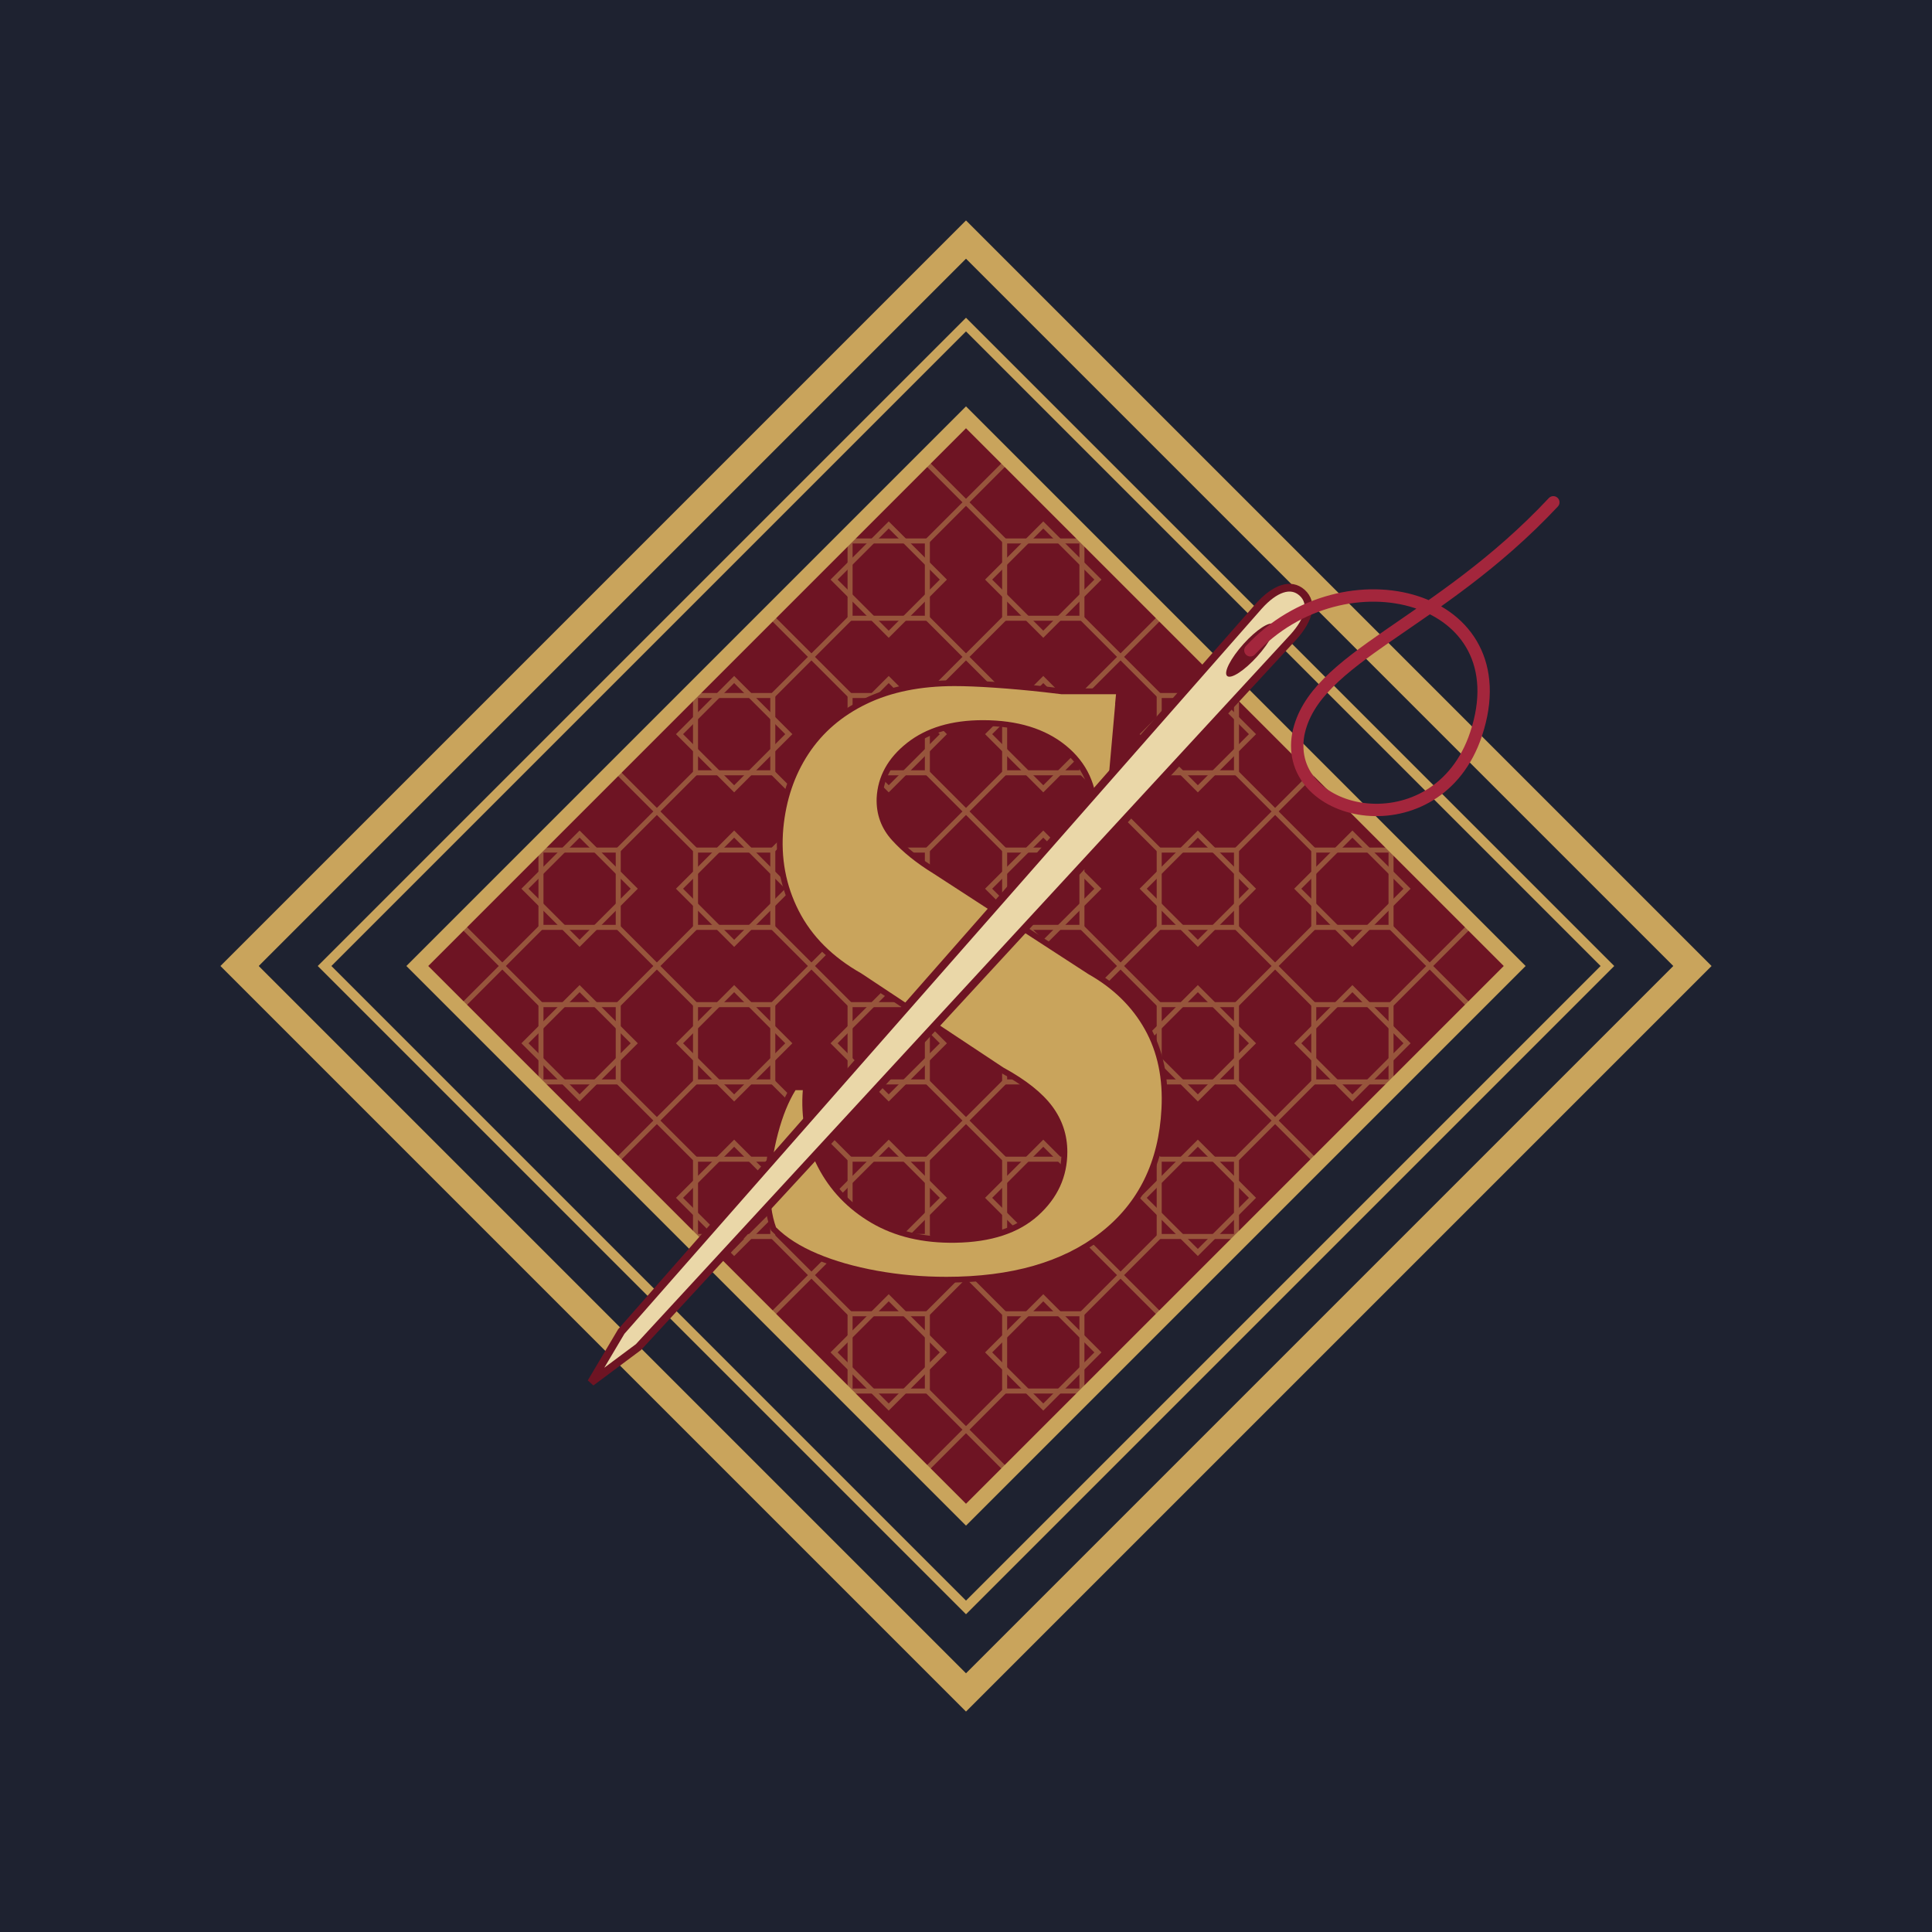
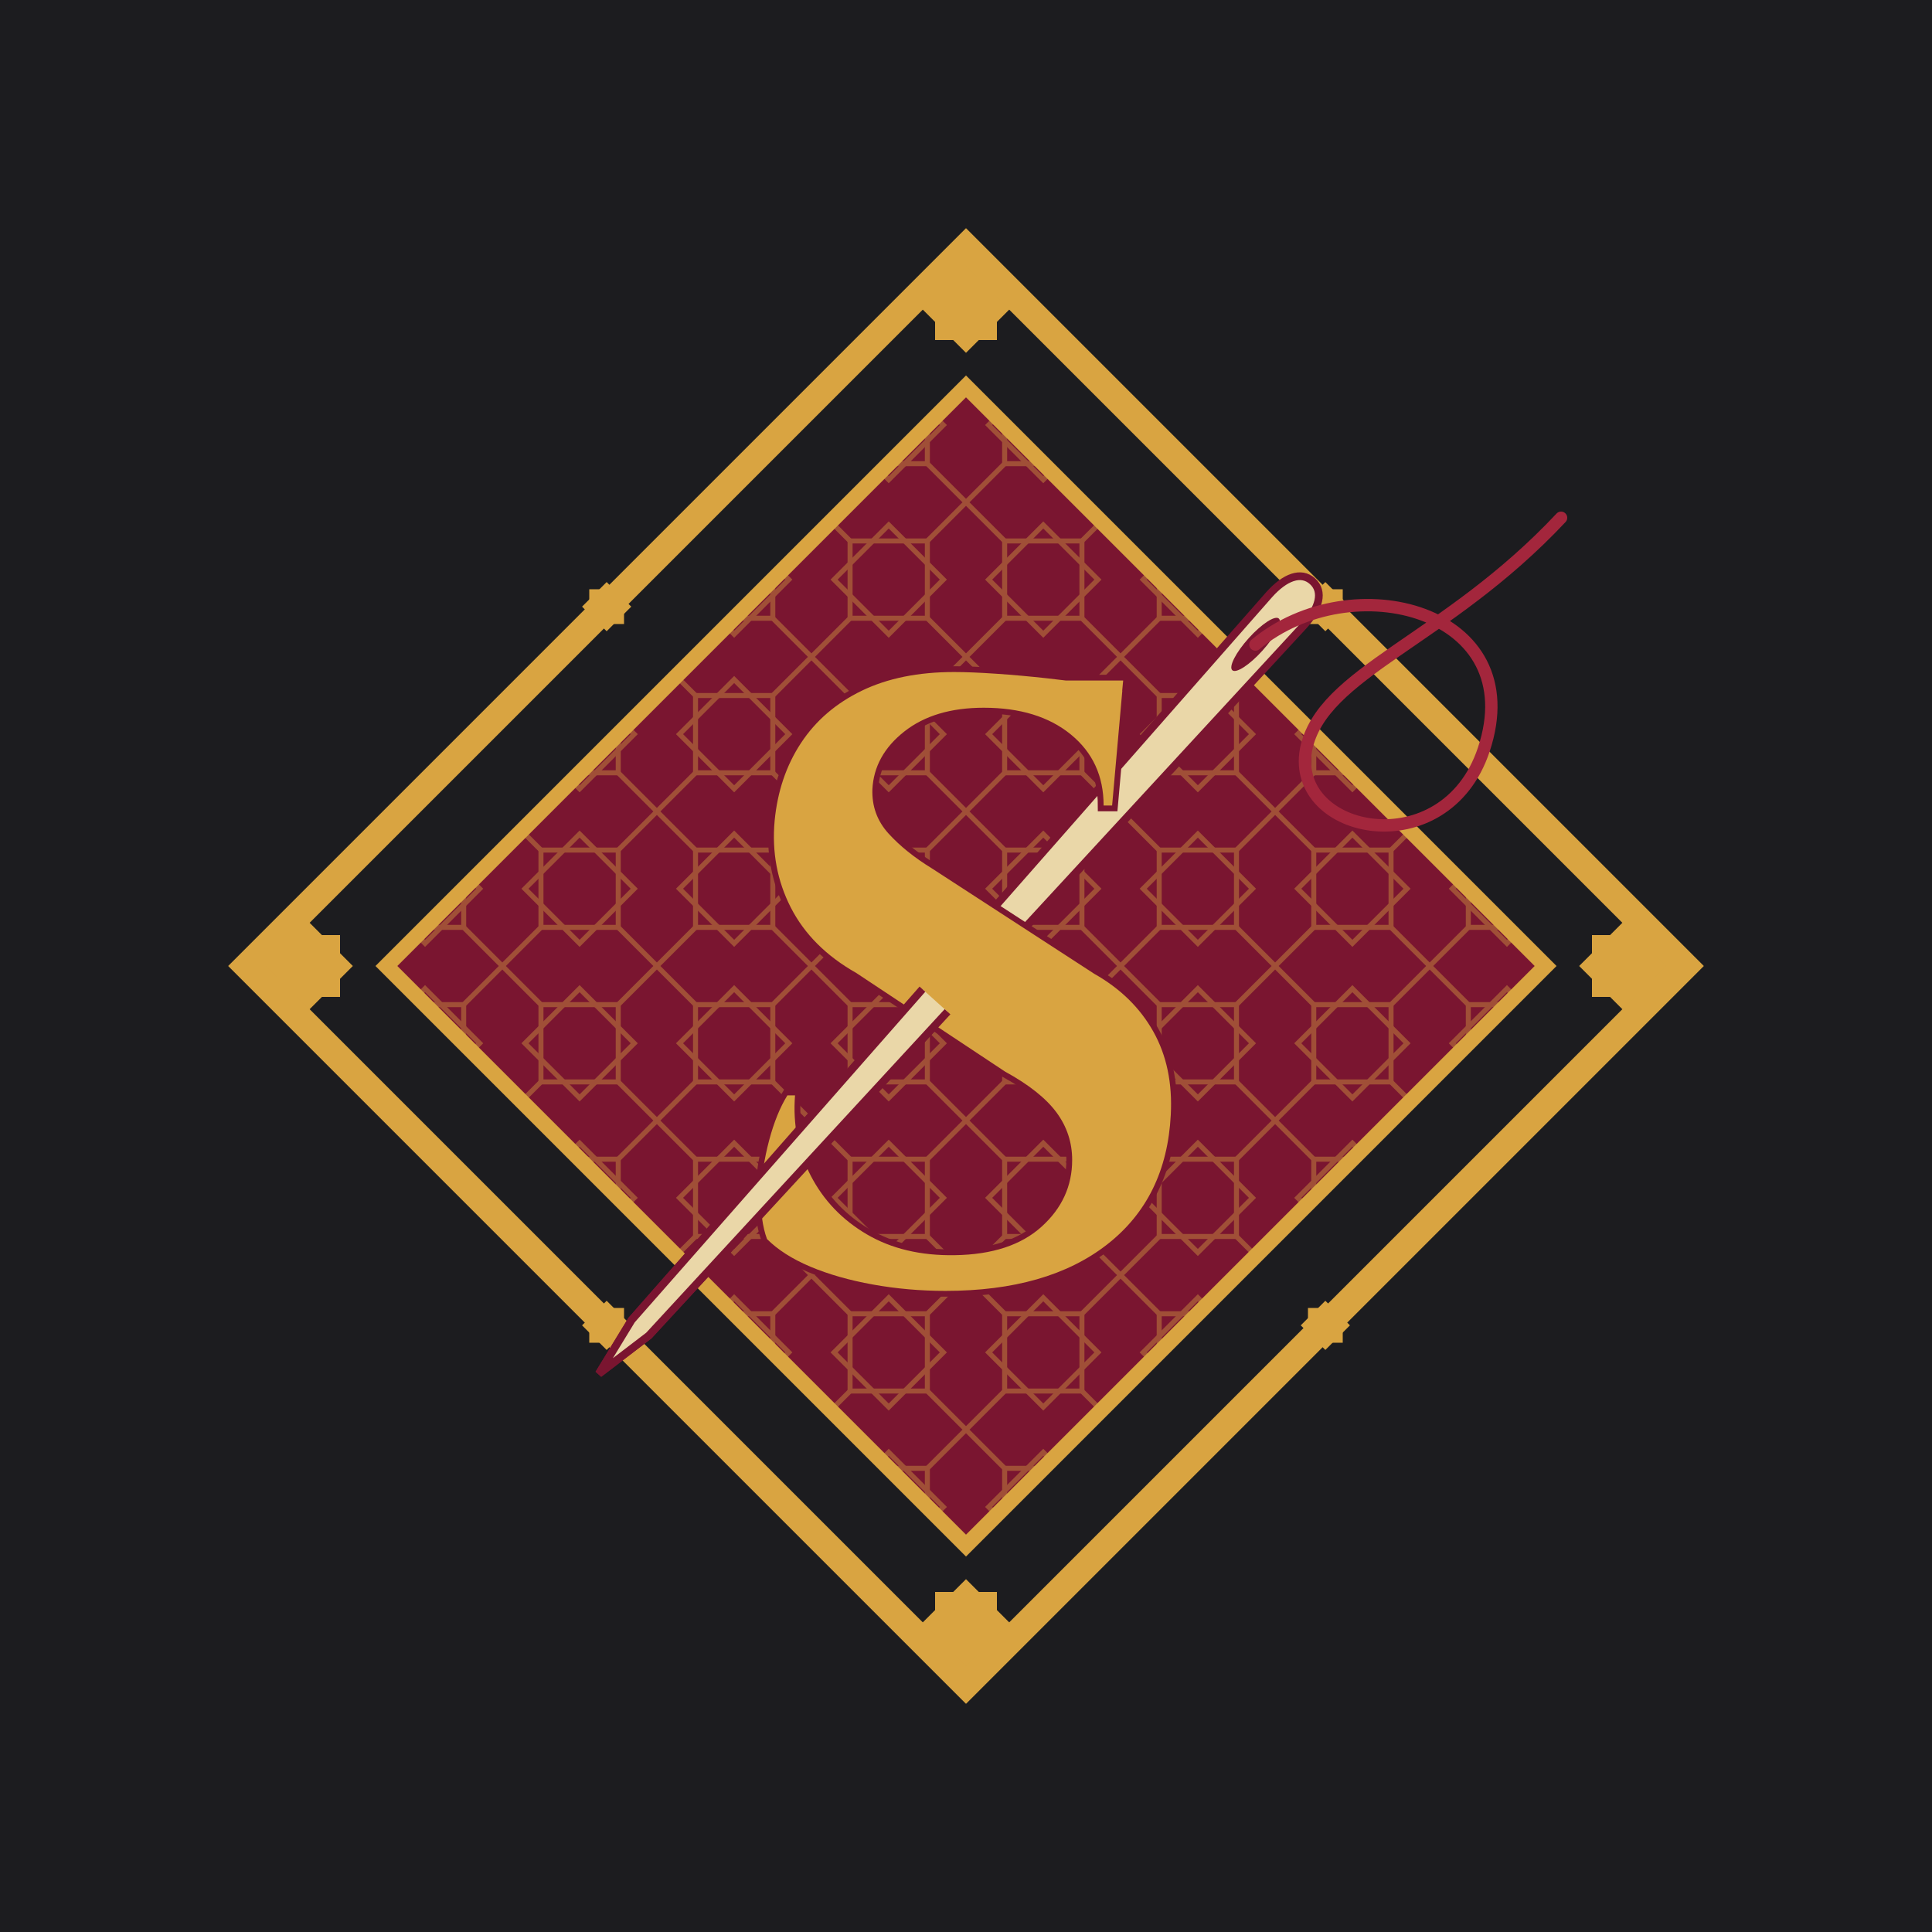
<svg xmlns="http://www.w3.org/2000/svg" viewBox="0 0 1080.00 1080.00" width="1080" height="1080">
-   <rect width="100%" height="100%" fill="#1E2230" />
+   <rect width="100%" height="100%" fill="#1C1C1F" />
  <g transform="translate(108.00,108.00) scale(2.16)">
    <defs>
      <pattern id="zp2" width="40" height="40" patternUnits="userSpaceOnUse">
-         <g fill="none" stroke="#C9A45C" stroke-width="1.3" opacity=".45">
+         <g fill="none" stroke="#D9A441" stroke-width="1.3" opacity=".4">
          <rect x="10" y="10" width="20" height="20" />
          <rect x="10" y="10" width="20" height="20" transform="rotate(45 20 20)" />
          <path d="M0 0 L10 10 M40 0 L30 10 M0 40 L10 30 M40 40 L30 30" />
        </g>
      </pattern>
      <clipPath id="cp2">
-         <polygon points="200.0,58.0 342.0,200.0 200.0,342.0 58.0,200.0" />
+         <polygon points="200.0,50.0 350.0,200.0 200.0,350.0 50.0,200.0" />
      </clipPath>
    </defs>
-     <polygon points="200.0,58.0 342.0,200.0 200.0,342.0 58.0,200.0" fill="#6E1423" />
+     <polygon points="200.0,50.0 350.0,200.0 200.0,350.0 50.0,200.0" fill="#7A1530" />
    <rect width="400.0" height="400.0" fill="url(#zp2)" clip-path="url(#cp2)" />
-     <polygon points="200.0,12.0 388.0,200.0 200.0,388.0 12.0,200.0" fill="none" stroke="#C9A45C" stroke-width="7" />
-     <polygon points="200.0,34.0 366.0,200.0 200.0,366.0 34.0,200.0" fill="none" stroke="#C9A45C" stroke-width="2.5" />
-     <polygon points="200.0,58.0 342.0,200.0 200.0,342.0 58.0,200.0" fill="none" stroke="#C9A45C" stroke-width="4" />
-     <path fill="#C9A45C" stroke="#6E1423" stroke-width="3" paint-order="stroke" d="M197.036 127.56Q201.236 127.56 207.431 127.98Q213.626 128.4 220.241 129.135Q226.856 129.87 231.791 130.605Q236.726 131.34 238.616 132.18L236.096 160.53H233.996Q233.996 149.61 225.911 142.995Q217.826 136.38 204.386 136.38Q192.206 136.38 184.751 142.26Q177.296 148.14 176.876 156.54Q176.666 162.84 180.866 167.46Q185.066 172.08 191.576 176.07L231.686 202.11Q241.346 207.57 246.281 216.39Q251.216 225.21 250.586 236.97Q249.536 257.55 234.836 268.995Q220.136 280.44 194.936 280.44Q185.696 280.44 176.981 278.865Q168.266 277.29 161.546 274.455Q154.826 271.62 150.836 267.63Q149.156 263.01 149.366 256.5Q149.576 249.99 151.361 243.27Q153.146 236.55 155.876 232.14H157.766Q156.926 242.85 161.651 251.985Q166.376 261.12 175.511 266.475Q184.646 271.83 197.246 271.62Q211.106 271.41 218.666 264.585Q226.226 257.76 226.226 248.1Q226.226 241.59 222.341 236.34Q218.456 231.09 209.636 226.26L172.886 201.9Q161.756 195.6 156.716 185.73Q151.676 175.86 152.726 164.31Q153.776 153.39 159.236 145.095Q164.696 136.8 174.251 132.18Q183.806 127.56 197.036 127.56ZM238.826 129.66 238.406 134.07H213.626V129.66Z" />
+     <polygon points="200.0,14.0 386.0,200.0 200.0,386.0 14.0,200.0" fill="none" stroke="#D9A441" stroke-width="7" />
+     <polygon points="200.0,50.0 350.0,200.0 200.0,350.0 50.0,200.0" fill="none" stroke="#D9A441" stroke-width="4" />
+     <rect x="192.0" y="22.0" width="16.0" height="16.0" fill="#D9A441" />
+     <rect x="192.0" y="22.0" width="16.0" height="16.0" fill="#D9A441" transform="rotate(45 200.0 30.0)" />
+     <rect x="362.0" y="192.0" width="16.0" height="16.0" fill="#D9A441" />
+     <rect x="362.0" y="192.0" width="16.0" height="16.0" fill="#D9A441" transform="rotate(45 370.0 200.0)" />
+     <rect x="192.0" y="362.0" width="16.0" height="16.0" fill="#D9A441" />
+     <rect x="192.0" y="362.0" width="16.0" height="16.0" fill="#D9A441" transform="rotate(45 200.0 370.0)" />
+     <rect x="22.0" y="192.0" width="16.0" height="16.0" fill="#D9A441" />
+     <rect x="22.0" y="192.0" width="16.0" height="16.0" fill="#D9A441" transform="rotate(45 30.0 200.0)" />
+     <rect x="288.5" y="102.5" width="9.0" height="9.0" fill="#D9A441" />
+     <rect x="288.5" y="102.5" width="9.0" height="9.0" fill="#D9A441" transform="rotate(45 293.0 107.0)" />
+     <rect x="288.5" y="288.5" width="9.0" height="9.0" fill="#D9A441" />
+     <rect x="288.5" y="288.5" width="9.0" height="9.0" fill="#D9A441" transform="rotate(45 293.0 293.0)" />
+     <rect x="102.5" y="288.5" width="9.0" height="9.0" fill="#D9A441" />
+     <rect x="102.5" y="288.5" width="9.0" height="9.0" fill="#D9A441" transform="rotate(45 107.0 293.0)" />
+     <rect x="102.5" y="102.5" width="9.0" height="9.0" fill="#D9A441" />
+     <rect x="102.5" y="102.5" width="9.0" height="9.0" fill="#D9A441" transform="rotate(45 107.0 107.0)" />
    <g transform="rotate(42 200.0 200.0)">
-       <path d="M200 70 C204 70 206 74 206 80 L203 330 L200 345 L197 330 L194 80 C194 74 196 70 200 70 Z" fill="#EAD7A8" stroke="#6E1423" stroke-width="2" />
-       <ellipse cx="200" cy="90" rx="2.4" ry="9" fill="#6E1423" />
+       <path d="M200 66 C204 66 206 70 206 76 L203 326 L200 342 L197 326 L194 76 C194 70 196 66 200 66 Z" fill="#EAD7A8" stroke="#7A1530" stroke-width="2" />
+       <ellipse cx="200" cy="88" rx="2.4" ry="9" fill="#7A1530" />
    </g>
-     <path d="M273.6 118.3 C298 92 344 104 332 140 C322 170 282 162 286 140 C290 120 322 112 352 80" fill="none" stroke="#A3263C" stroke-width="3.2" stroke-linecap="round" />
+     <path fill="#D9A441" stroke="#7A1530" stroke-width="3" paint-order="stroke" d="M196.895 123.92Q201.295 123.92 207.785 124.36Q214.275 124.8 221.205 125.57Q228.135 126.34 233.305 127.11Q238.475 127.88 240.455 128.76L237.815 158.46H235.615Q235.615 147.02 227.145 140.09Q218.675 133.16 204.595 133.16Q191.835 133.16 184.025 139.32Q176.215 145.48 175.775 154.28Q175.555 160.88 179.955 165.72Q184.355 170.56 191.175 174.74L233.195 202.02Q243.315 207.74 248.485 216.98Q253.655 226.22 252.995 238.54Q251.895 260.1 236.495 272.09Q221.095 284.08 194.695 284.08Q185.015 284.08 175.885 282.43Q166.755 280.78 159.715 277.81Q152.675 274.84 148.495 270.66Q146.735 265.82 146.955 259.0Q147.175 252.18 149.045 245.14Q150.915 238.1 153.775 233.48H155.755Q154.875 244.7 159.825 254.27Q164.775 263.84 174.345 269.45Q183.915 275.06 197.115 274.84Q211.635 274.62 219.555 267.47Q227.475 260.32 227.475 250.2Q227.475 243.38 223.405 237.88Q219.335 232.38 210.095 227.32L171.595 201.8Q159.935 195.2 154.655 184.86Q149.375 174.52 150.475 162.42Q151.575 150.98 157.295 142.29Q163.015 133.6 173.025 128.76Q183.035 123.92 196.895 123.92ZM240.675 126.12 240.235 130.74H214.275V126.12Z" />
+     <clipPath id="np2">
+       <rect x="185" y="212" width="30" height="140" />
+     </clipPath>
+     <g transform="rotate(42 200.0 200.0)">
+       <g clip-path="url(#np2)">
+         <path d="M200 66 C204 66 206 70 206 76 L203 326 L200 342 L197 326 L194 76 C194 70 196 66 200 66 Z" fill="#EAD7A8" stroke="#7A1530" stroke-width="2" />
+         <ellipse cx="200" cy="88" rx="2.4" ry="9" fill="#7A1530" />
+       </g>
+     </g>
+     <path d="M274.9 116.8 C300 96 346 108 334 144 C324 174 284 166 288 144 C292 124 324 116 354 84" fill="none" stroke="#A3263C" stroke-width="3.2" stroke-linecap="round" />
  </g>
</svg>
